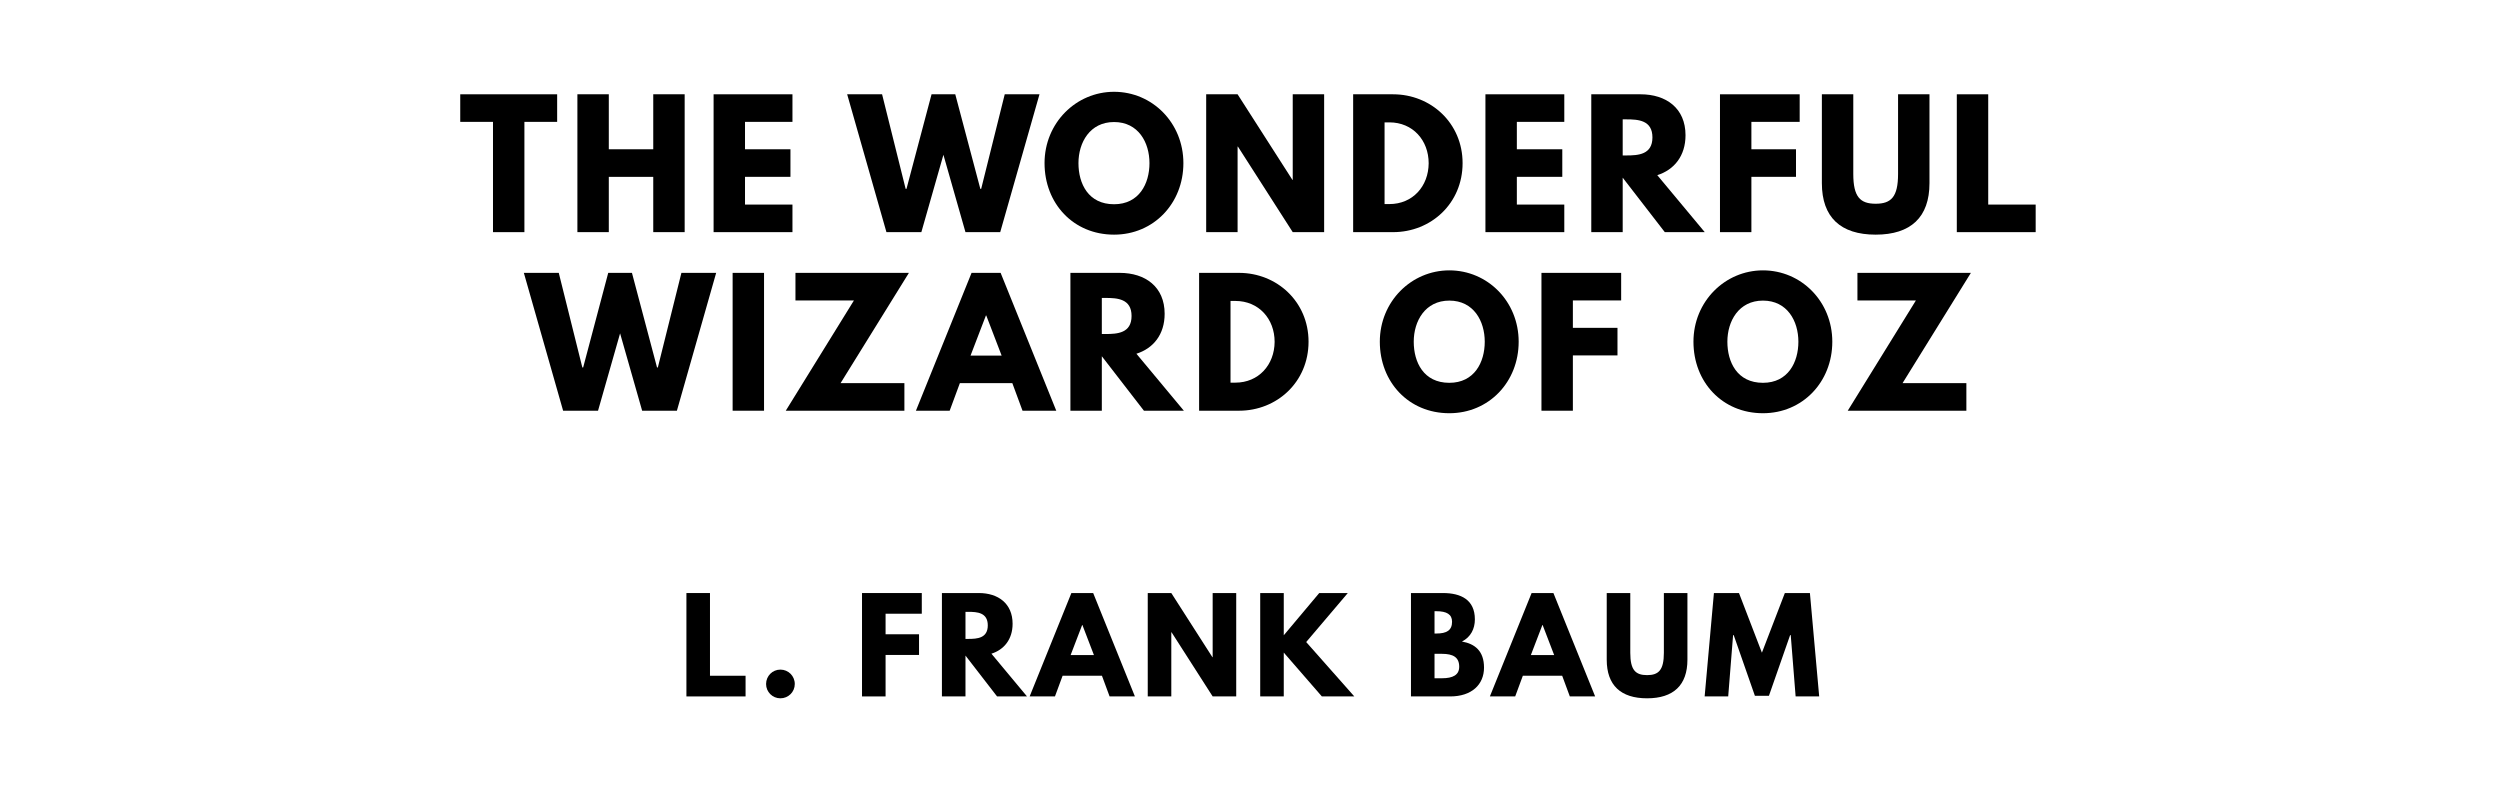
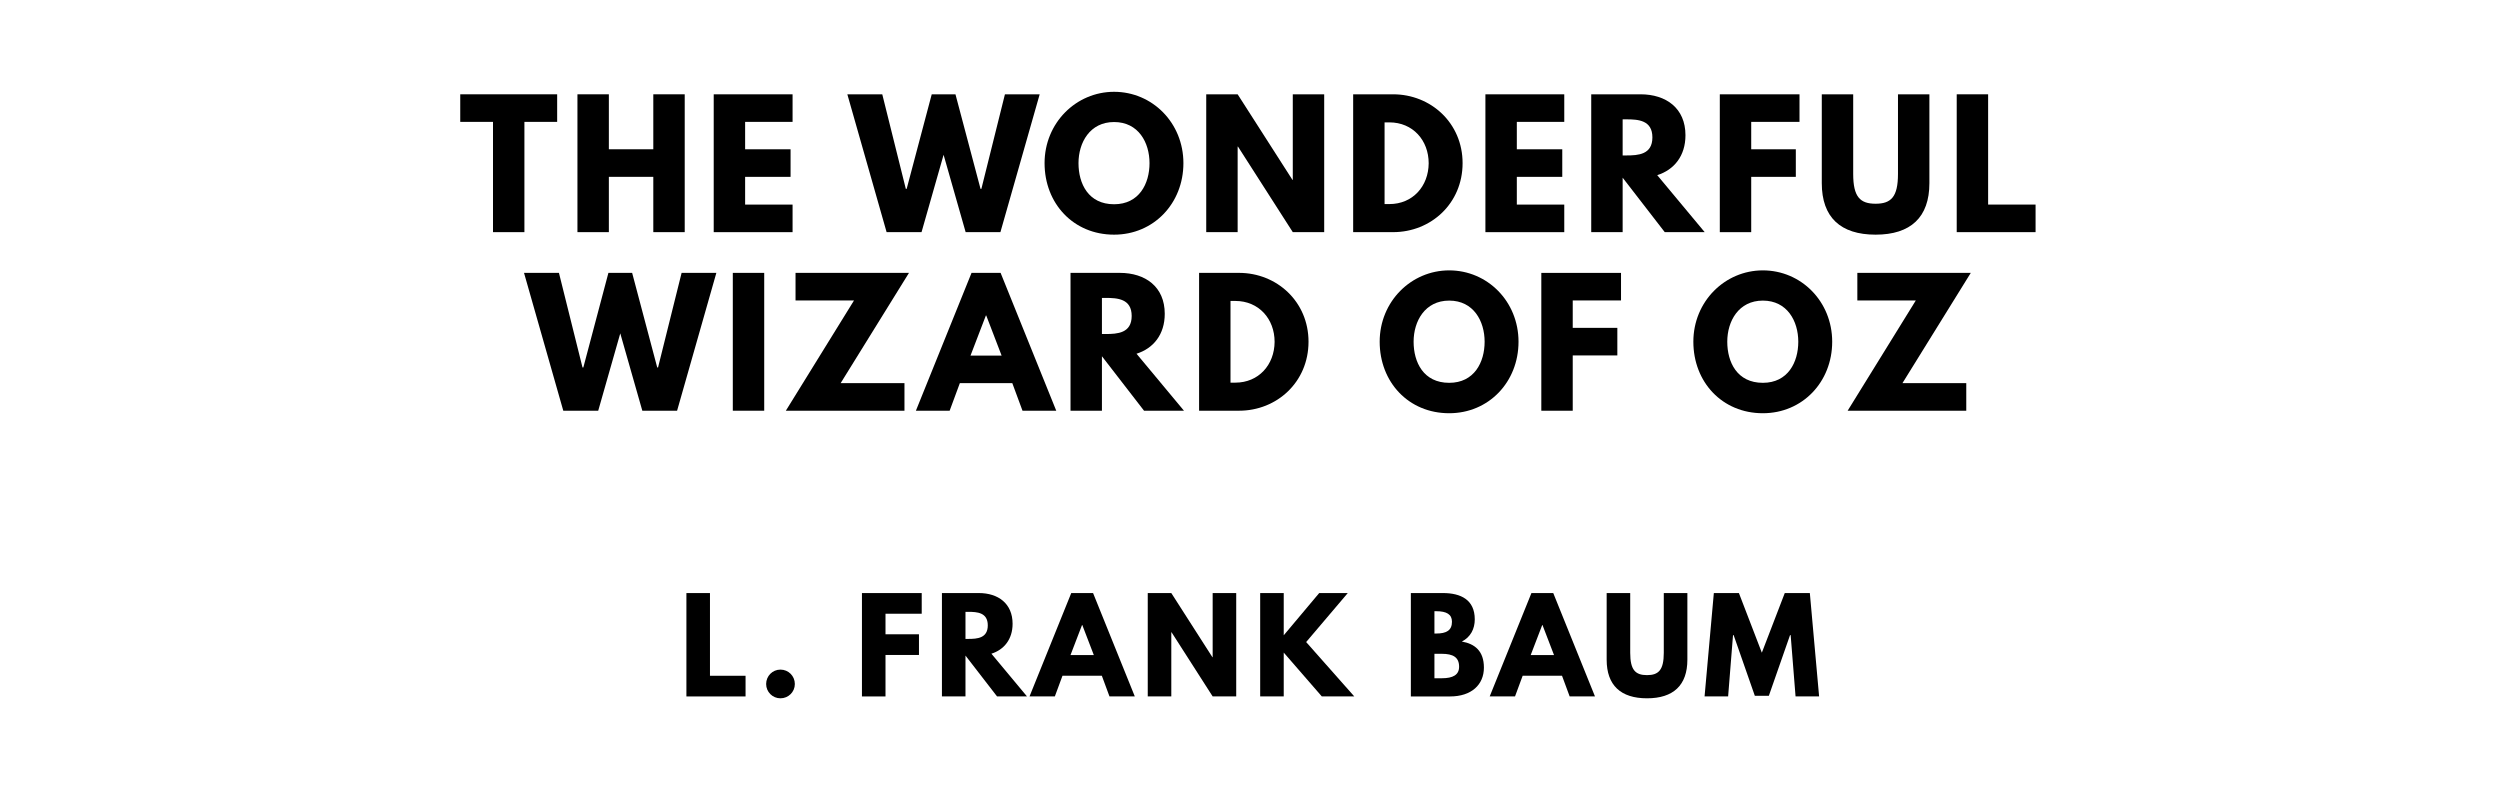
<svg xmlns="http://www.w3.org/2000/svg" version="1.1" viewBox="0 0 1400 440">
  <g aria-label="THE WONDERFUL">
-     <path d="m 257.737,68.246 h 18.339 V 130 h 17.591 V 68.246 h 18.339 V 52.807 h -54.269 z" />
-     <path d="m 340.931,99.029 h 24.889 V 130 h 17.591 V 52.807 H 365.82 V 83.591 H 340.931 V 52.807 H 323.341 V 130 h 17.591 z" />
-     <path d="M 443.776,52.807 H 399.613 V 130 h 44.164 v -15.439 h -26.573 V 99.029 h 25.45 V 83.591 h -25.45 V 68.246 h 26.573 z" />
-     <path d="m 540.661,130 h 19.462 l 21.988,-77.193 H 562.649 L 549.456,105.766 H 548.988 L 534.953,52.807 h -13.287 l -14.035,52.959 h -0.468 L 493.971,52.807 H 474.415 L 496.404,130 h 19.556 l 12.351,-43.322 z" />
-     <path d="m 584.944,91.357 c 0,22.55 16.094,40.047 38.924,40.047 22.175,0 38.83,-17.497 38.83,-40.047 0,-22.55 -17.404,-39.953 -38.83,-39.953 -21.24,0 -38.924,17.404 -38.924,39.953 z m 18.994,0 c 0,-11.509 6.363,-23.018 19.93,-23.018 13.661,0 19.836,11.509 19.836,23.018 0,11.509 -5.801,23.018 -19.836,23.018 -14.409,0 -19.93,-11.509 -19.93,-23.018 z" />
-     <path d="m 693.051,82.094 h 0.187 L 723.928,130 H 741.519 V 52.807 h -17.591 v 47.906 h -0.187 L 693.051,52.807 H 675.461 V 130 h 17.591 z" />
-     <path d="M 757.763,52.807 V 130 h 22.363 c 21.24,0 38.924,-16.094 38.924,-38.643 0,-22.456 -17.778,-38.55 -38.924,-38.55 z M 775.354,114.281 V 68.526 h 2.713 c 13.099,0 21.988,10.012 21.988,22.924 -0.094,12.912 -8.982,22.83 -21.988,22.83 z" />
-     <path d="M 876.006,52.807 H 831.842 V 130 h 44.164 v -15.439 h -26.573 V 99.029 h 25.45 V 83.591 h -25.45 V 68.246 h 26.573 z" />
-     <path d="M 891.118,52.807 V 130 h 17.591 V 99.497 L 932.288,130 h 22.363 l -26.573,-31.906 c 9.45,-2.994 15.813,-10.76 15.813,-22.363 0,-15.158 -10.854,-22.924 -25.17,-22.924 z m 17.591,34.246 V 66.842 h 2.058 c 6.643,0 14.596,0.468 14.596,10.105 0,9.637 -7.953,10.105 -14.596,10.105 z" />
-     <path d="M 1007.819,52.807 H 963.187 V 130 h 17.591 V 99.029 h 24.982 V 83.591 H 980.778 V 68.246 h 27.041 z" />
-     <path d="m 1080.506,52.807 h -17.591 v 44.632 c 0,12.912 -3.93,16.655 -12.538,16.655 -8.608,0 -12.538,-3.743 -12.538,-16.655 v -44.632 h -17.591 v 49.778 c 0,19.088 10.479,28.819 30.129,28.819 19.649,0 30.129,-9.731 30.129,-28.819 z" />
-     <path d="m 1113.402,52.807 h -17.591 V 130 h 44.164 v -15.439 h -26.573 z" />
+     <path d="M257.74,68.25l0.00-15.44l54.27,0.00l0.00,15.44l-18.34,0.00l0.00,61.75l-17.59,0.00l0.00-61.75l-18.34,0.00z" />
+     <path d="M340.96,99.03l0.00,30.97l-17.59,0.00l0.00-77.19l17.59,0.00l0.00,30.78l24.89,0.00l0.00-30.78l17.59,0.00l0.00,77.19l-17.59,0.00l0.00-30.97l-24.89,0.00z" />
+     <path d="M443.84,52.81l0.00,15.44l-26.57,0.00l0.00,15.35l25.45,0.00l0.00,15.44l-25.45,0.00l0.00,15.53l26.57,0.00l0.00,15.44l-44.16,0.00l0.00-77.19l44.16,0.00z" />
+     <path d="M540.76,130.00l-12.35-43.32l-12.35,43.32l-19.56,0.00l-21.99-77.19l19.56,0.00l13.19,52.96l0.47,0.00l14.04-52.96l13.29,0.00l14.04,52.96l0.47,0.00l13.19-52.96l19.46,0.00l-21.99,77.19l-19.46,0.00z" />
+     <path d="M584.96,91.36c0.00-22.55,17.68-39.95,38.92-39.95c21.43,0.00,38.83,17.40,38.83,39.95s-16.65,40.05-38.83,40.05c-22.83,0.00-38.92-17.50-38.92-40.05z  M603.96,91.36c0.00,11.51,5.52,23.02,19.93,23.02c14.04,0.00,19.84-11.51,19.84-23.02s-6.18-23.02-19.84-23.02c-13.57,0.00-19.93,11.51-19.93,23.02z" />
+     <path d="M693.08,82.09l0.00,47.91l-17.59,0.00l0.00-77.19l17.59,0.00l30.69,47.91l0.19,0.00l0.00-47.91l17.59,0.00l0.00,77.19l-17.59,0.00l-30.69-47.91l-0.19,0.00z" />
+     <path d="M757.77,52.81l22.36,0.00c21.15,0.00,38.92,16.09,38.92,38.55c0.00,22.55-17.68,38.64-38.92,38.64l-22.36,0.00l0.00-77.19z  M775.36,114.28l2.71,0.00c13.01,0.00,21.89-9.92,21.99-22.83c0.00-12.91-8.89-22.92-21.99-22.92l-2.71,0.00l0.00,45.75z" />
+     <path d="M875.99,52.81l0.00,15.44l-26.57,0.00l0.00,15.35l25.45,0.00l0.00,15.44l-25.45,0.00l0.00,15.53l26.57,0.00l0.00,15.44l-44.16,0.00l0.00-77.19l44.16,0.00z" />
+     <path d="M891.09,52.81l27.60,0.00c14.32,0.00,25.17,7.77,25.17,22.92c0.00,11.60-6.36,19.37-15.81,22.36l26.57,31.91l-22.36,0.00l-23.58-30.50l0.00,30.50l-17.59,0.00l0.00-77.19z  M908.68,87.05l2.06,0.00c6.64,0.00,14.60-0.47,14.60-10.11s-7.95-10.11-14.60-10.11l-2.06,0.00l0.00,20.21z" />
+     <path d="M1007.72,52.81l0.00,15.44l-27.04,0.00l0.00,15.35l24.98,0.00l0.00,15.44l-24.98,0.00l0.00,30.97l-17.59,0.00l0.00-77.19l44.63,0.00z" />
+     <path d="M1080.46,52.81l0.00,49.78c0.00,19.09-10.48,28.82-30.13,28.82s-30.13-9.73-30.13-28.82l0.00-49.78l17.59,0.00l0.00,44.63c0.00,12.91,3.93,16.65,12.54,16.65s12.54-3.74,12.54-16.65l0.00-44.63l17.59,0.00z" />
+     <path d="M1113.35,52.81l0.00,61.75l26.57,0.00l0.00,15.44l-44.16,0.00l0.00-77.19l17.59,0.00z" />
  </g>
  <g aria-label="WIZARD OF OZ">
-     <path d="m 359.601,230 h 19.462 l 21.988,-77.193 h -19.462 l -13.193,52.959 h -0.468 l -14.035,-52.959 h -13.287 l -14.035,52.959 H 326.104 L 312.911,152.807 H 293.355 L 315.344,230 h 19.556 l 12.351,-43.322 z" />
-     <path d="M 427.861,152.807 H 410.27 V 230 h 17.591 z" />
-     <path d="m 508.987,152.807 h -63.532 v 15.439 h 32.749 L 440.028,230 h 66.433 v -15.439 h -35.743 z" />
-     <path d="M 560.352,152.807 H 544.072 L 512.914,230 h 18.901 l 5.708,-15.439 h 29.38 L 572.61,230 h 18.901 z m 0.561,46.316 h -17.404 l 8.608,-22.456 h 0.187 z" />
-     <path d="M 599.43,152.807 V 230 h 17.591 V 199.497 L 640.599,230 h 22.363 l -26.573,-31.906 c 9.45,-2.994 15.813,-10.76 15.813,-22.363 0,-15.158 -10.854,-22.924 -25.17,-22.924 z m 17.591,34.246 V 166.842 h 2.058 c 6.643,0 14.596,0.468 14.596,10.105 0,9.637 -7.953,10.105 -14.596,10.105 z" />
-     <path d="M 671.499,152.807 V 230 h 22.363 c 21.24,0 38.924,-16.094 38.924,-38.643 0,-22.456 -17.778,-38.55 -38.924,-38.55 z m 17.591,61.474 v -45.754 h 2.713 c 13.099,0 21.988,10.012 21.988,22.924 -0.094,12.912 -8.982,22.83 -21.988,22.83 z" />
-     <path d="m 772.7,191.357 c 0,22.55 16.094,40.047 38.924,40.047 22.175,0 38.83,-17.497 38.83,-40.047 0,-22.55 -17.404,-39.953 -38.83,-39.953 -21.24,0 -38.924,17.404 -38.924,39.953 z m 18.994,0 c 0,-11.509 6.363,-23.018 19.93,-23.018 13.661,0 19.836,11.509 19.836,23.018 0,11.509 -5.801,23.018 -19.836,23.018 -14.409,0 -19.93,-11.509 -19.93,-23.018 z" />
-     <path d="M 907.848,152.807 H 863.216 V 230 h 17.591 v -30.971 h 24.982 v -15.439 h -24.982 v -15.345 h 27.041 z" />
-     <path d="m 948.336,191.357 c 0,22.55 16.094,40.047 38.924,40.047 22.175,0 38.83,-17.497 38.83,-40.047 0,-22.55 -17.404,-39.953 -38.83,-39.953 -21.24,0 -38.924,17.404 -38.924,39.953 z m 18.994,0 c 0,-11.509 6.363,-23.018 19.93,-23.018 13.661,0 19.836,11.509 19.836,23.018 0,11.509 -5.801,23.018 -19.836,23.018 -14.409,0 -19.93,-11.509 -19.93,-23.018 z" />
-     <path d="m 1103.695,152.807 h -63.532 v 15.439 h 32.748 L 1034.735,230 h 66.433 v -15.439 h -35.743 z" />
+     <path d="M359.70,230.00l-12.35-43.32l-12.35,43.32l-19.56,0.00l-21.99-77.19l19.56,0.00l13.19,52.96l0.47,0.00l14.04-52.96l13.29,0.00l14.04,52.96l0.47,0.00l13.19-52.96l19.46,0.00l-21.99,77.19l-19.46,0.00z" />
+     <path d="M427.96,152.81l0.00,77.19l-17.59,0.00l0.00-77.19l17.59,0.00z" />
+     <path d="M509.03,152.81l-38.27,61.75l35.74,0.00l0.00,15.44l-66.43,0.00l38.18-61.75l-32.75,0.00l0.00-15.44l63.53,0.00z" />
+     <path d="M560.34,152.81l31.16,77.19l-18.90,0.00l-5.71-15.44l-29.38,0.00l-5.71,15.44l-18.90,0.00l31.16-77.19l16.28,0.00z  M560.90,199.12l-8.61-22.46l-0.19,0.00l-8.61,22.46l17.40,0.00z" />
+     <path d="M599.49,152.81l27.60,0.00c14.32,0.00,25.17,7.77,25.17,22.92c0.00,11.60-6.36,19.37-15.81,22.36l26.57,31.91l-22.36,0.00l-23.58-30.50l0.00,30.50l-17.59,0.00l0.00-77.19z  M617.08,187.05l2.06,0.00c6.64,0.00,14.60-0.47,14.60-10.11s-7.95-10.11-14.60-10.11l-2.06,0.00l0.00,20.21z" />
+     <path d="M671.49,152.81l22.36,0.00c21.15,0.00,38.92,16.09,38.92,38.55c0.00,22.55-17.68,38.64-38.92,38.64l-22.36,0.00l0.00-77.19z  M689.08,214.28l2.71,0.00c13.01,0.00,21.89-9.92,21.99-22.83c0.00-12.91-8.89-22.92-21.99-22.92l-2.71,0.00l0.00,45.75z" />
+     <path d="M772.62,191.36c0.00-22.55,17.68-39.95,38.92-39.95c21.43,0.00,38.83,17.40,38.83,39.95s-16.65,40.05-38.83,40.05c-22.83,0.00-38.92-17.50-38.92-40.05z  M791.62,191.36c0.00,11.51,5.52,23.02,19.93,23.02c14.04,0.00,19.84-11.51,19.84-23.02s-6.18-23.02-19.84-23.02c-13.57,0.00-19.93,11.51-19.93,23.02z" />
+     <path d="M907.77,152.81l0.00,15.44l-27.04,0.00l0.00,15.35l24.98,0.00l0.00,15.44l-24.98,0.00l0.00,30.97l-17.59,0.00l0.00-77.19l44.63,0.00z" />
+     <path d="M948.28,191.36c0.00-22.55,17.68-39.95,38.92-39.95c21.43,0.00,38.83,17.40,38.83,39.95s-16.65,40.05-38.83,40.05c-22.83,0.00-38.92-17.50-38.92-40.05z  M967.27,191.36c0.00,11.51,5.52,23.02,19.93,23.02c14.04,0.00,19.84-11.51,19.84-23.02s-6.18-23.02-19.84-23.02c-13.57,0.00-19.93,11.51-19.93,23.02z" />
+     <path d="M1103.64,152.81l-38.27,61.75l35.74,0.00l0.00,15.44l-66.43,0.00l38.18-61.75l-32.75,0.00l0.00-15.44l63.53,0.00z" />
  </g>
  <g aria-label="L. FRANK BAUM">
-     <path d="M 397.587,332.105 H 384.394 V 390 H 417.517 v -11.579 h -19.93 z" />
-     <path d="m 437.005,374.982 c -4.421,0 -8,3.579 -8,8.07 0,4.421 3.579,8 8,8 4.491,0 8.07,-3.579 8.07,-8 0,-4.491 -3.579,-8.07 -8.07,-8.07 z" />
-     <path d="M 516.201,332.105 H 482.728 V 390 h 13.193 v -23.228 h 18.737 V 355.193 H 495.921 v -11.509 h 20.281 z" />
-     <path d="M 527.475,332.105 V 390 h 13.193 V 367.123 L 558.353,390 h 16.772 l -19.93,-23.93 c 7.088,-2.246 11.86,-8.07 11.86,-16.772 0,-11.368 -8.14,-17.193 -18.877,-17.193 z m 13.193,25.684 v -15.158 h 1.544 c 4.982,0 10.947,0.351 10.947,7.579 0,7.228 -5.965,7.579 -10.947,7.579 z" />
-     <path d="M 612.18,332.105 H 599.97 L 576.601,390 h 14.175 l 4.281,-11.579 h 22.035 L 621.373,390 h 14.175 z m 0.421,34.737 H 599.549 L 606.005,350 h 0.14 z" />
-     <path d="m 655.931,354.07 h 0.14 L 679.089,390 h 13.193 v -57.895 h -13.193 v 35.93 h -0.14 L 655.931,332.105 H 642.738 V 390 h 13.193 z" />
-     <path d="m 758.417,390 -26.947,-30.456 23.298,-27.439 h -16 l -19.86,23.649 V 332.105 H 705.715 V 390 h 13.193 V 365.439 L 740.242,390 Z" />
-     <path d="M 790.14,332.105 V 390 h 21.965 c 12,0 18.947,-6.596 18.947,-16.14 0,-9.333 -5.123,-13.333 -12.351,-14.596 4.912,-2.526 7.228,-7.088 7.228,-12.421 0,-11.018 -7.86,-14.737 -17.825,-14.737 z m 13.193,22.667 V 342.281 h 1.053 c 5.754,0 8.772,1.754 8.772,5.895 0,4.842 -3.088,6.596 -8.772,6.596 z m 0,25.053 v -13.684 h 4.14 c 6.246,0 9.684,1.895 9.684,7.228 0,4.561 -3.439,6.456 -9.684,6.456 z" />
-     <path d="M 869.911,332.105 H 857.7 L 834.332,390 h 14.175 l 4.281,-11.579 h 22.035 L 879.104,390 h 14.175 z m 0.421,34.737 H 857.279 L 863.735,350 h 0.14 z" />
-     <path d="m 944.96,332.105 h -13.193 v 33.474 c 0,9.684 -2.947,12.491 -9.404,12.491 -6.456,0 -9.404,-2.807 -9.404,-12.491 v -33.474 h -13.193 v 37.333 c 0,14.316 7.86,21.614 22.596,21.614 14.737,0 22.596,-7.298 22.596,-21.614 z" />
-     <path d="m 1005.549,390 h 13.193 l -5.193,-57.895 h -14.035 l -12.842,33.404 -12.842,-33.404 H 959.794 L 954.601,390 h 13.193 l 2.737,-34.316 h 0.351 l 11.86,33.965 h 7.86 l 11.86,-33.965 h 0.351 z" />
+     <path d="M397.58,332.11l0.00,46.32l19.93,0.00l0.00,11.58l-33.12,0.00l0.00-57.89l13.19,0.00z" />
+     <path d="M437.04,374.98c4.49,0.00,8.07,3.58,8.07,8.07c0.00,4.42-3.58,8.00-8.07,8.00c-4.42,0.00-8.00-3.58-8.00-8.00c0.00-4.49,3.58-8.07,8.00-8.07z" />
+     <path d="M516.16,332.11l0.00,11.58l-20.28,0.00l0.00,11.51l18.74,0.00l0.00,11.58l-18.74,0.00l0.00,23.23l-13.19,0.00l0.00-57.89l33.47,0.00z" />
+     <path d="M527.47,332.11l20.70,0.00c10.74,0.00,18.88,5.82,18.88,17.19c0.00,8.70-4.77,14.53-11.86,16.77l19.93,23.93l-16.77,0.00l-17.68-22.88l0.00,22.88l-13.19,0.00l0.00-57.89z  M540.67,357.79l1.54,0.00c4.98,0.00,10.95-0.35,10.95-7.58s-5.96-7.58-10.95-7.58l-1.54,0.00l0.00,15.16z" />
+     <path d="M612.12,332.11l23.37,57.89l-14.18,0.00l-4.28-11.58l-22.04,0.00l-4.28,11.58l-14.18,0.00l23.37-57.89l12.21,0.00z  M612.54,366.84l-6.46-16.84l-0.14,0.00l-6.46,16.84l13.05,0.00z" />
+     <path d="M655.93,354.07l0.00,35.93l-13.19,0.00l0.00-57.89l13.19,0.00l23.02,35.93l0.14,0.00l0.00-35.93l13.19,0.00l0.00,57.89l-13.19,0.00l-23.02-35.93l-0.14,0.00z" />
+     <path d="M758.40,390.00l-18.18,0.00l-21.33-24.56l0.00,24.56l-13.19,0.00l0.00-57.89l13.19,0.00l0.00,23.65l19.86-23.65l16.00,0.00l-23.30,27.44z" />
+     <path d="M790.09,332.11l17.96,0.00c9.96,0.00,17.82,3.72,17.82,14.74c0.00,5.33-2.32,9.89-7.23,12.42c7.23,1.26,12.35,5.26,12.35,14.60c0.00,9.54-6.95,16.14-18.95,16.14l-21.96,0.00l0.00-57.89z  M803.28,354.77l1.05,0.00c5.68,0.00,8.77-1.75,8.77-6.60c0.00-4.14-3.02-5.89-8.77-5.89l-1.05,0.00l0.00,12.49z  M803.28,379.82l4.14,0.00c6.25,0.00,9.68-1.89,9.68-6.46c0.00-5.33-3.44-7.23-9.68-7.23l-4.14,0.00l0.00,13.68z" />
+     <path d="M869.82,332.11l23.37,57.89l-14.18,0.00l-4.28-11.58l-22.04,0.00l-4.28,11.58l-14.18,0.00l23.37-57.89l12.21,0.00z  M870.25,366.84l-6.46-16.84l-0.14,0.00l-6.46,16.84l13.05,0.00z" />
+     <path d="M944.93,332.11l0.00,37.33c0.00,14.32-7.86,21.61-22.60,21.61s-22.60-7.30-22.60-21.61l0.00-37.33l13.19,0.00l0.00,33.47c0.00,9.68,2.95,12.49,9.40,12.49s9.40-2.81,9.40-12.49l0.00-33.47l13.19,0.00z" />
+     <path d="M1005.51,390.00l-2.74-34.32l-0.35,0.00l-11.86,33.96l-7.86,0.00l-11.86-33.96l-0.35,0.00l-2.74,34.32l-13.19,0.00l5.19-57.89l14.04,0.00l12.84,33.40l12.84-33.40l14.04,0.00l5.19,57.89l-13.19,0.00z" />
  </g>
</svg>
